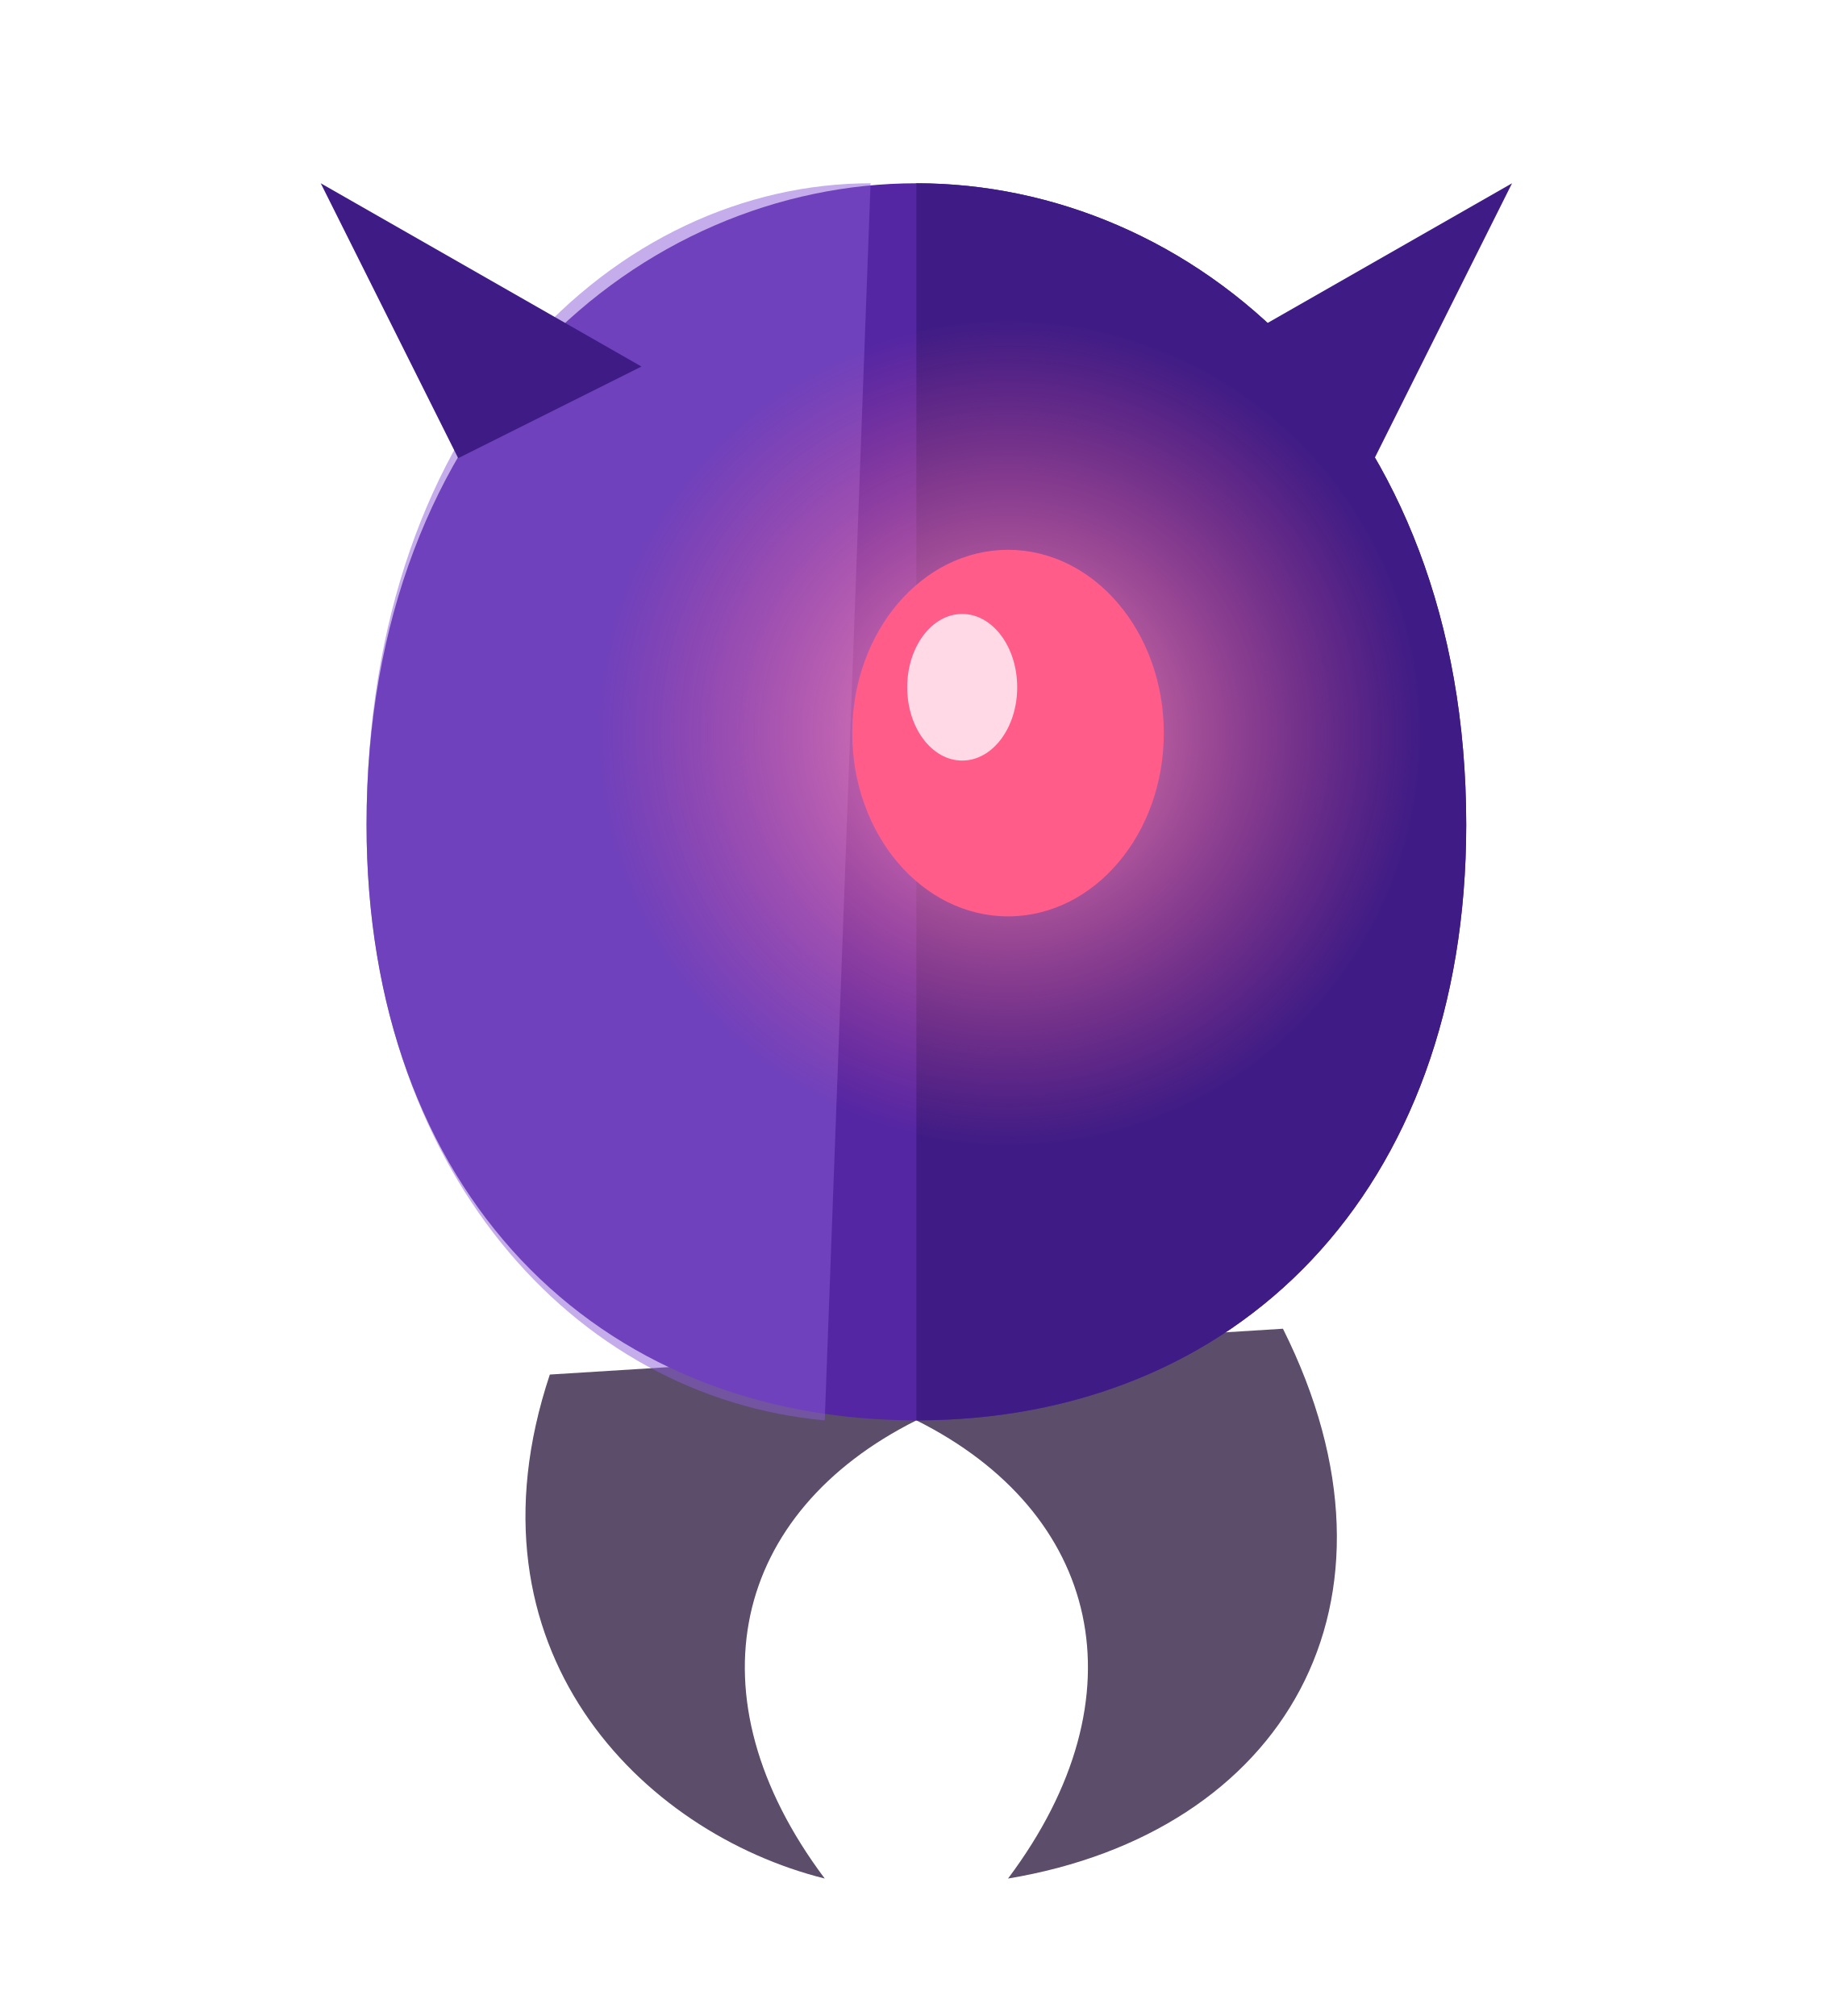
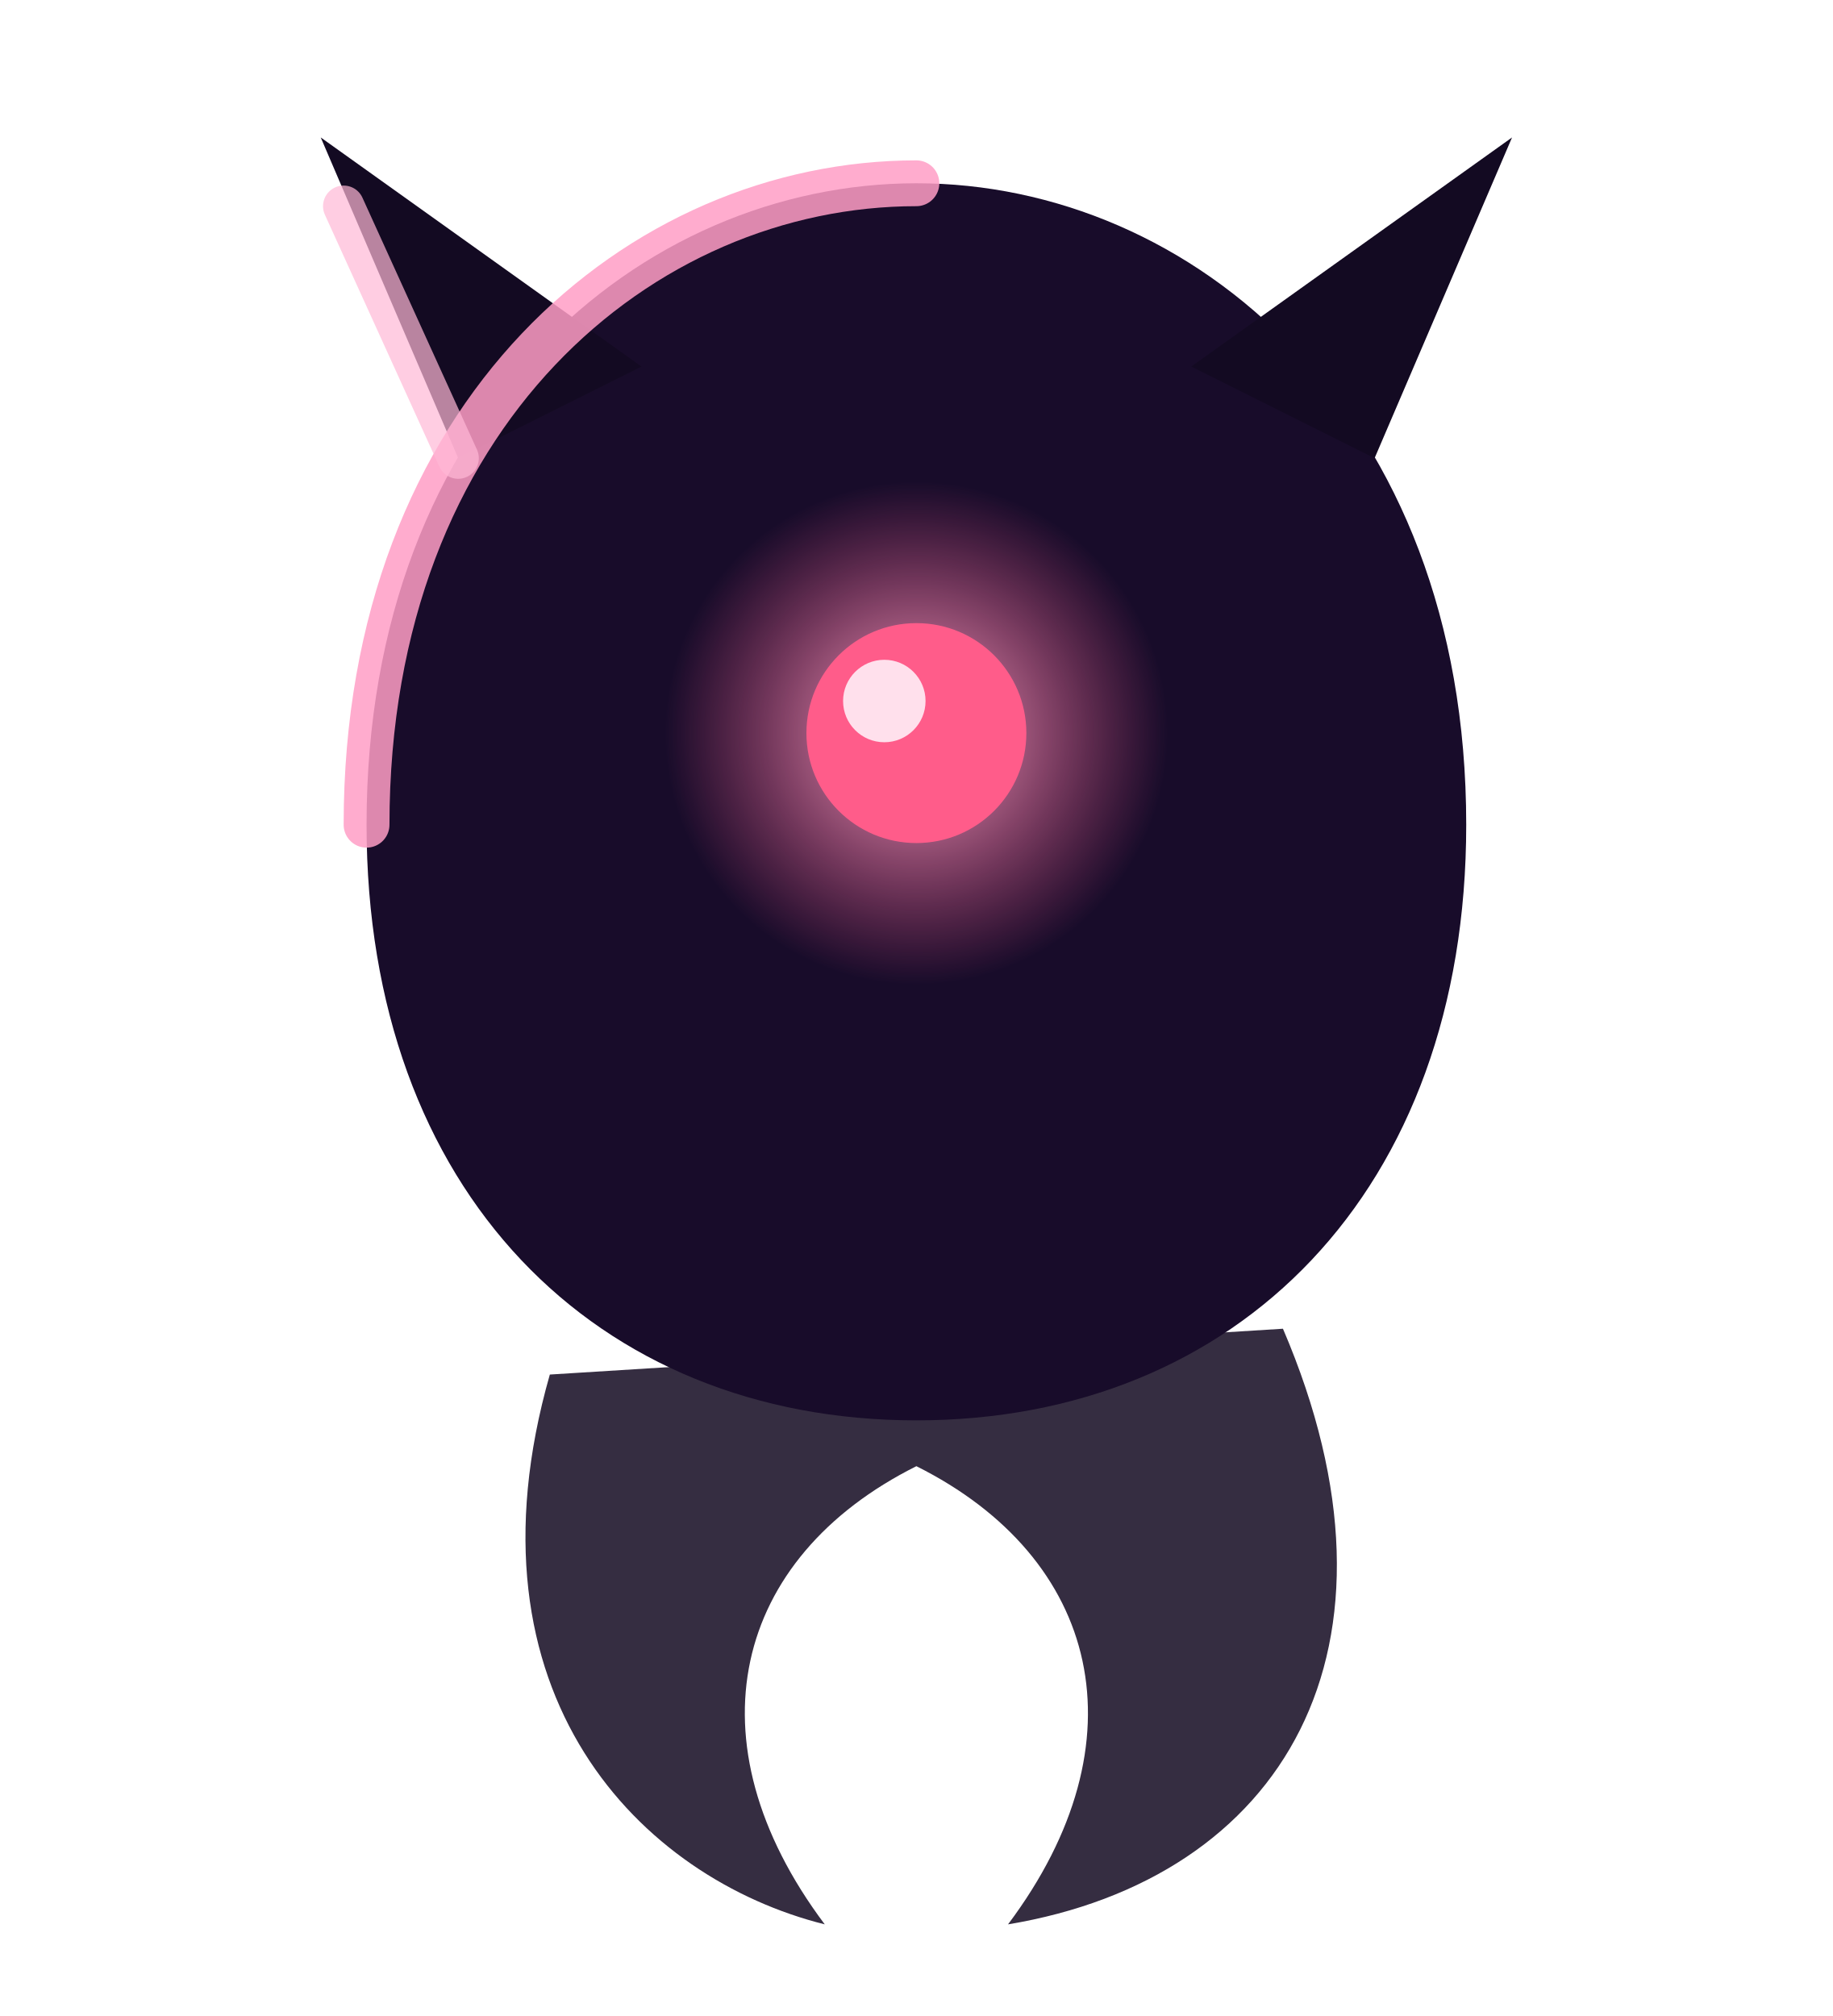
<svg xmlns="http://www.w3.org/2000/svg" width="40" height="44" viewBox="0 0 40 44">
  <defs>
    <radialGradient id="olho" cx="50%" cy="50%" r="50%">
-       <stop offset="0%" stop-color="#ff9ac0" stop-opacity="0.95" />
+       <stop offset="0%" stop-color="#ffb0d0" stop-opacity="1" />
      <stop offset="100%" stop-color="#f75389" stop-opacity="0" />
    </radialGradient>
  </defs>
-   <path d="M12 30 C10 36 14 40 18 41 C15 37 16 33 20 31 C24 33 25 37 22 41 C28 40 31 35 28 29 Z" fill="#26113a" opacity="0.75" />
-   <path d="M8 18 C8 9 14 4 20 4 C26 4 32 9 32 18 C32 26 27 31 20 31 C13 31 8 26 8 18 Z" fill="#5426a3" />
-   <path d="M20 4 C26 4 32 9 32 18 C32 26 27 31 20 31 Z" fill="#3f1c85" />
-   <path d="M8 18 C8 9 13.5 4 19 4 L18 31 C12.5 30.5 8 25.5 8 18 Z" fill="#8a5cd6" opacity="0.5" />
-   <path d="M10 10 L7 4 L14 8 Z" fill="#3f1c85" />
-   <path d="M30 10 L33 4 L26 8 Z" fill="#3f1c85" />
-   <circle cx="22" cy="16" r="9" fill="url(#olho)" />
-   <ellipse cx="22" cy="16" rx="3.4" ry="4" fill="#ff5c8a" />
-   <ellipse cx="21" cy="15" rx="1.2" ry="1.6" fill="#ffd9e6" />
+   <path d="M12 30 C10 37 14 41 18 42 C15 38 16 34 20 32 C24 34 25 38 22 42 C28 41 31 36 28 29 Z" fill="#120820" opacity="0.85" />
+   <path d="M8 18 C8 9 14 4 20 4 C26 4 32 9 32 18 C32 26 27 31 20 31 C13 31 8 26 8 18 Z" fill="#180c2a" />
+   <path d="M10 10 L7 3 L14 8 Z" fill="#130a22" />
+   <path d="M30 10 L33 3 L26 8 Z" fill="#130a22" />
+   <circle cx="20" cy="16" r="5.5" fill="url(#olho)" />
+   <circle cx="20" cy="16" r="2.4" fill="#ff5c8a" />
+   <circle cx="19.3" cy="15.3" r="0.9" fill="#ffe0ec" />
+   <path d="M8 18 C8 9 14 4 20 4" fill="none" stroke="#ff9ec6" stroke-width="1" stroke-linecap="round" opacity="0.85" />
+   <path d="M10 10 L7.5 4.5" fill="none" stroke="#ffb8d6" stroke-width="0.9" stroke-linecap="round" opacity="0.7" />
</svg>
